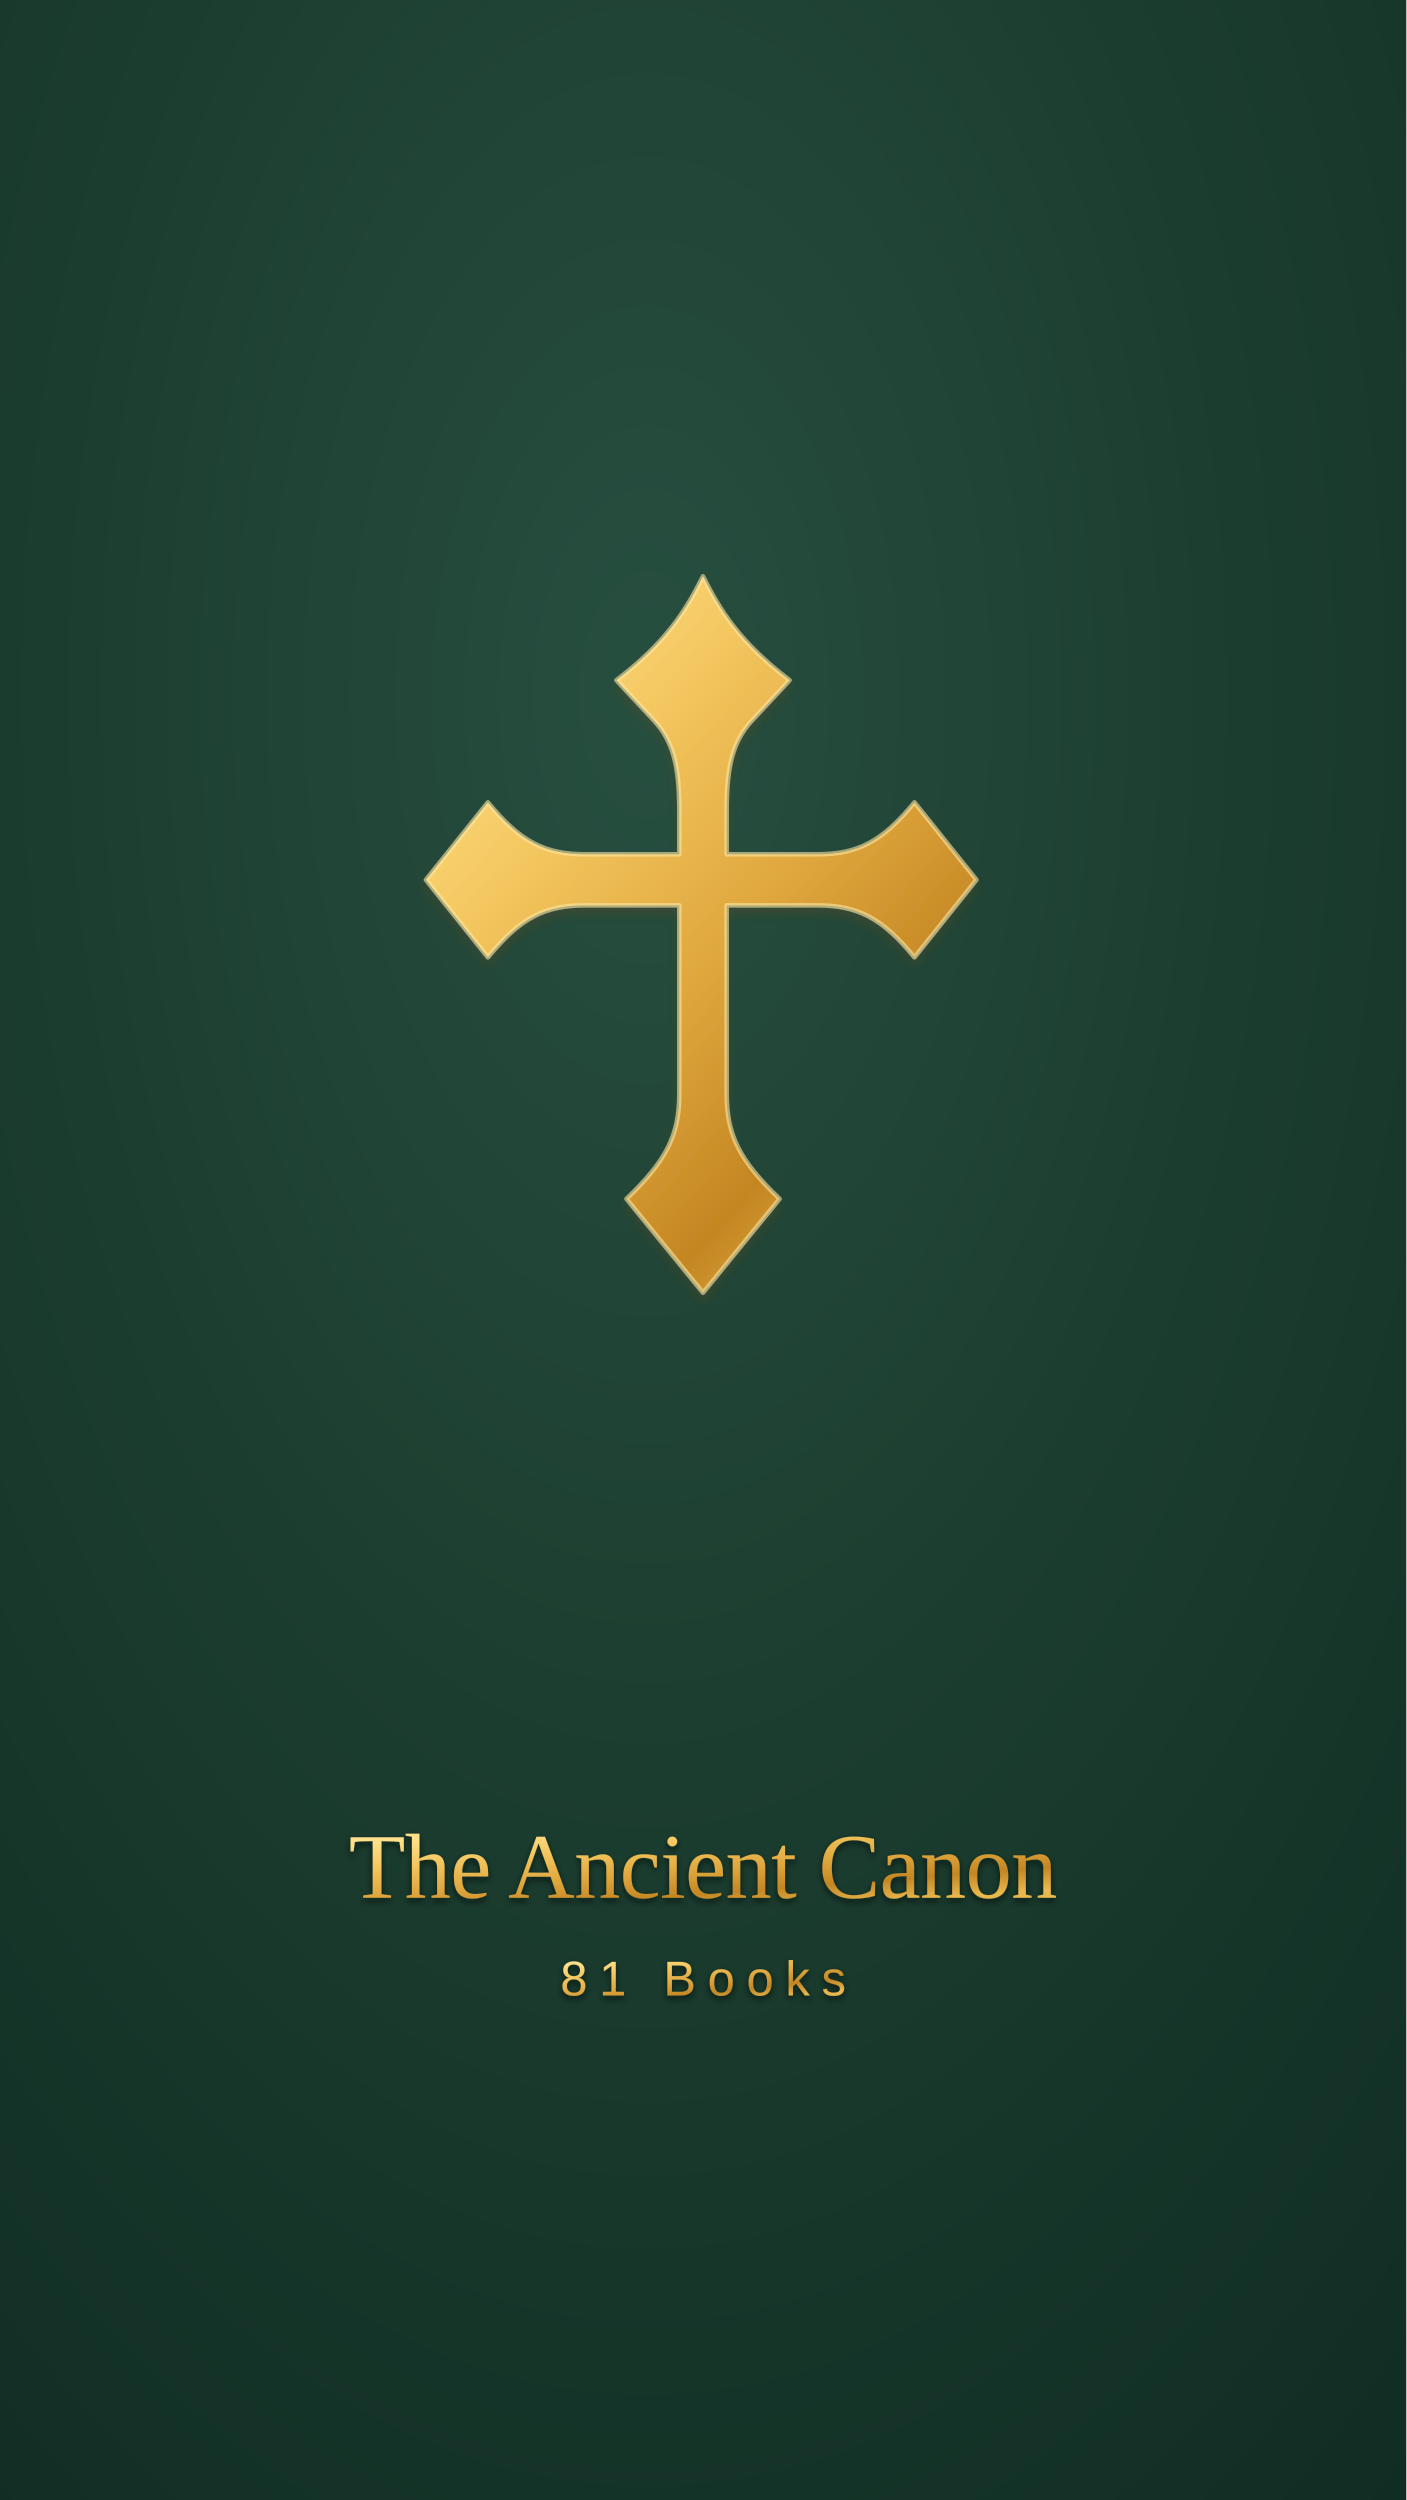
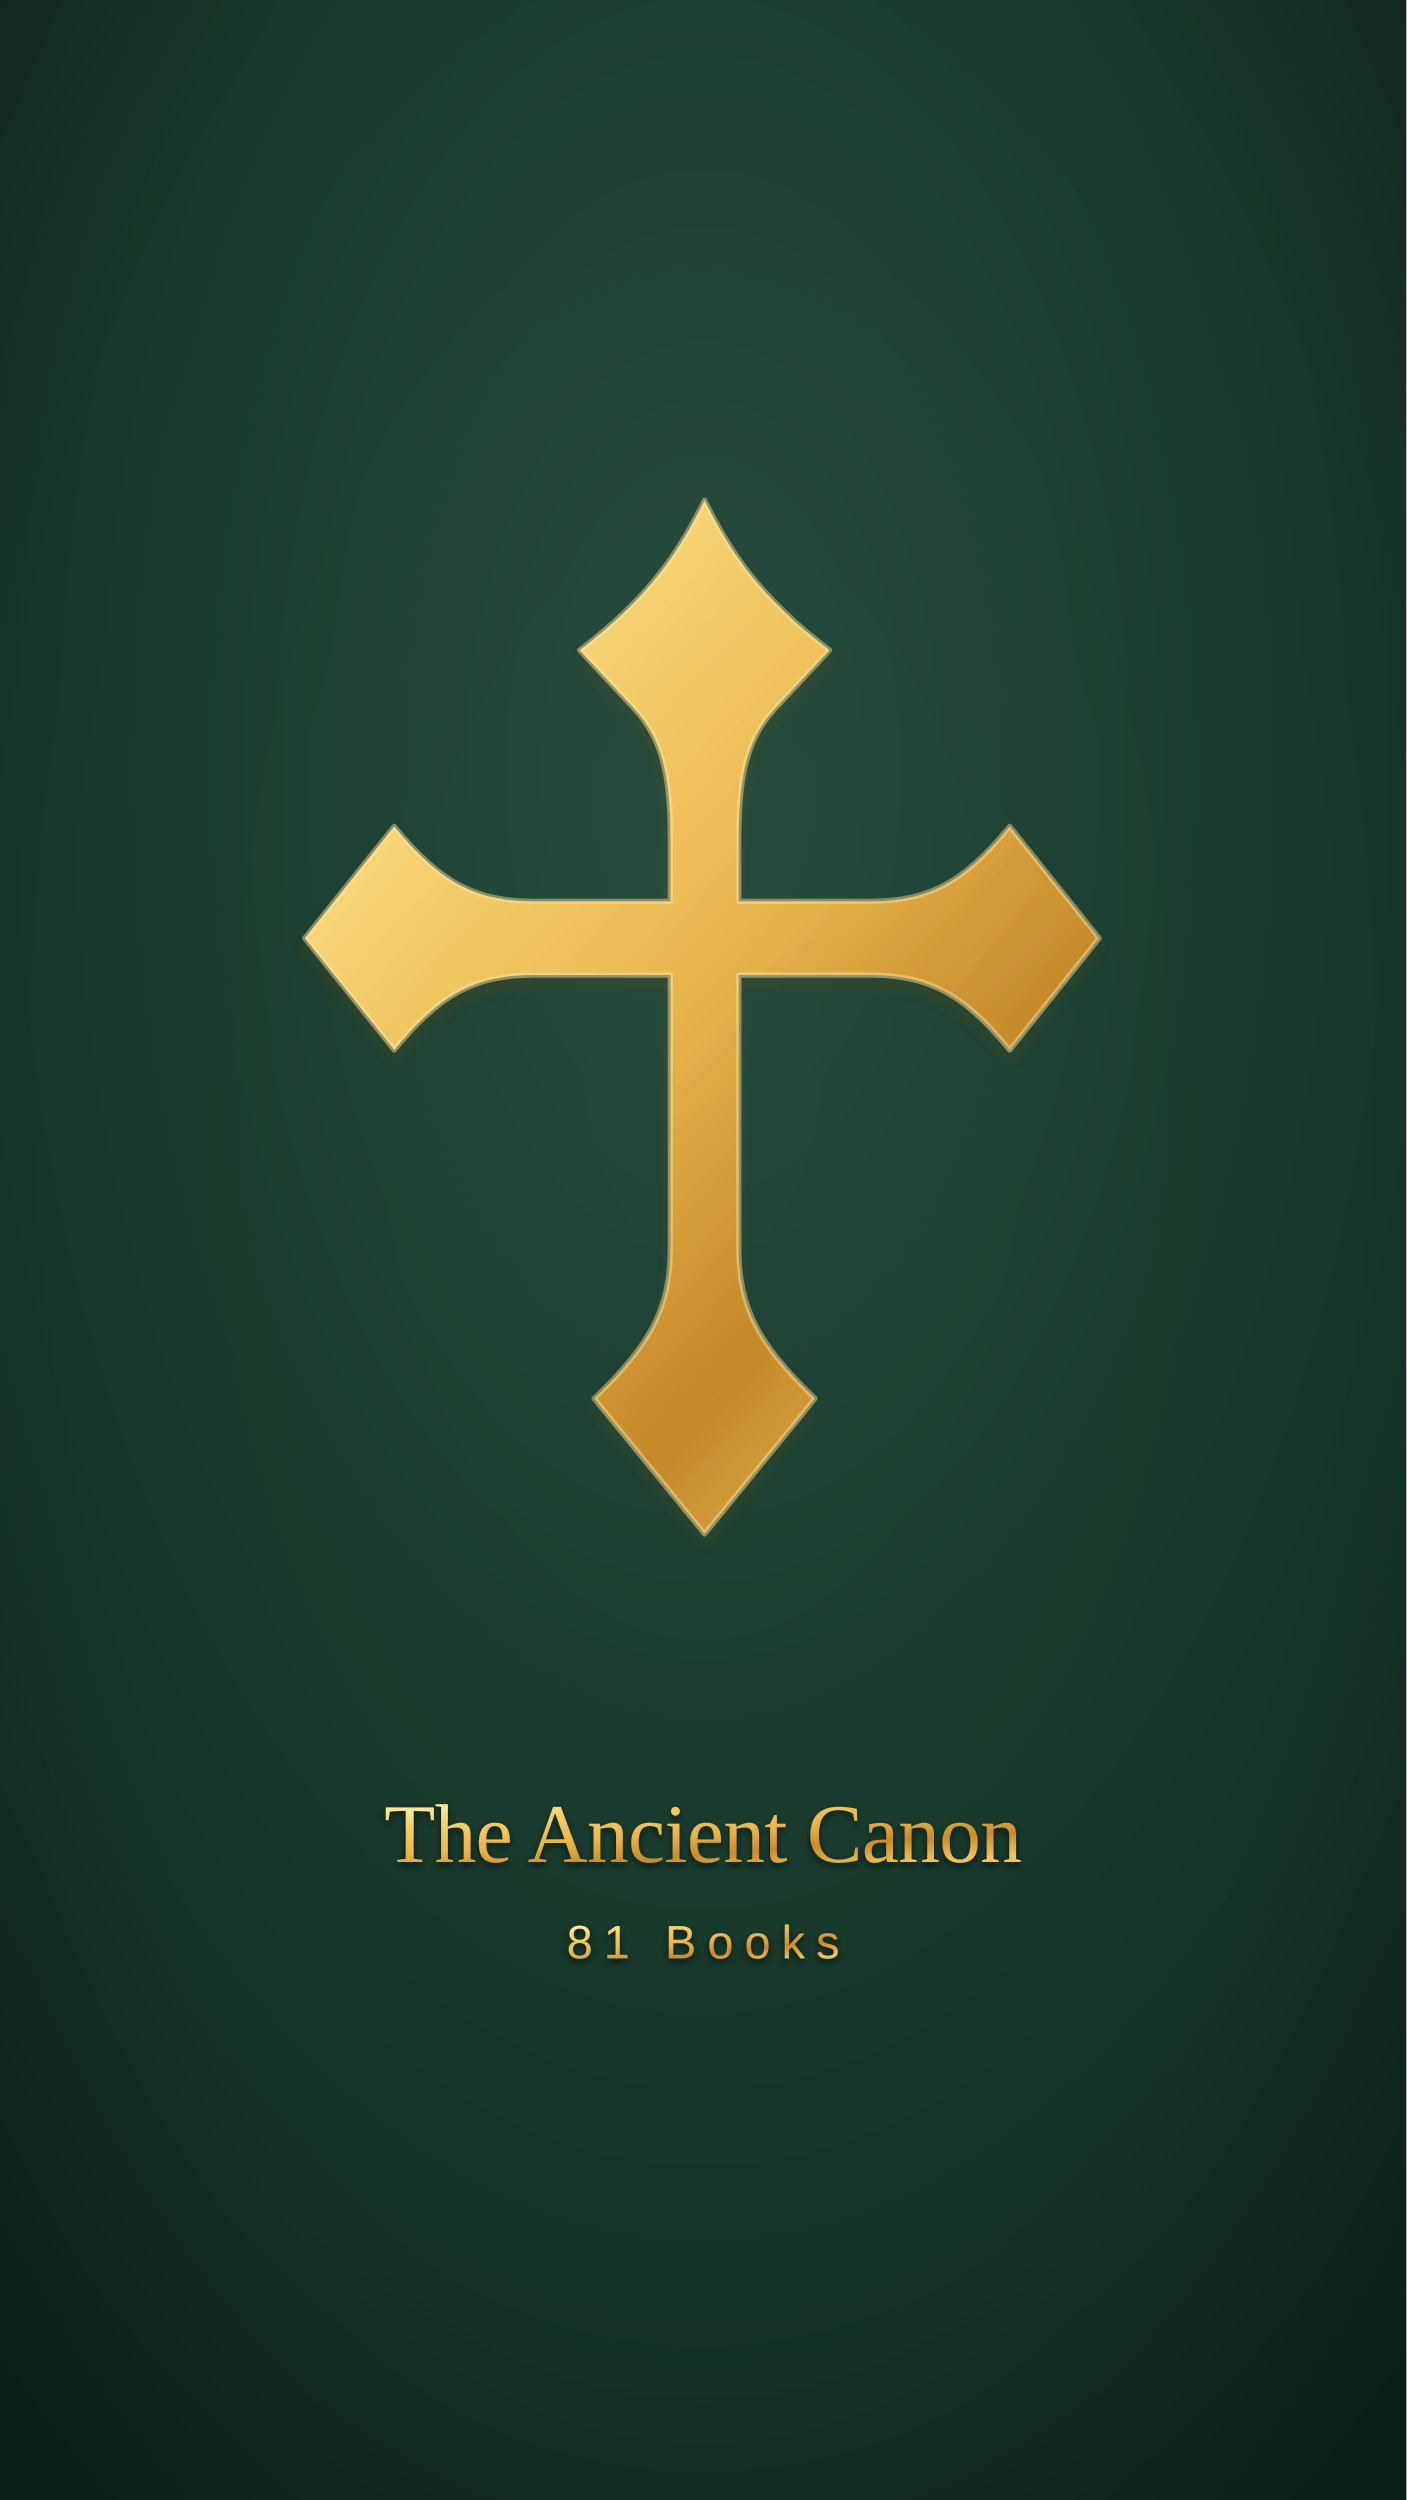
<svg xmlns="http://www.w3.org/2000/svg" width="2160" height="3840" viewBox="0 0 2160 3840">
  <defs>
-     <radialGradient id="bg" cx="46%" cy="28%" r="95%">
-       <stop offset="0" stop-color="#244C3D" />
-       <stop offset="0.45" stop-color="#173A2C" />
-       <stop offset="1" stop-color="#0B281F" />
+     <radialGradient id="bg" cx="50%" cy="31%" r="92%">
+       <stop offset="0" stop-color="#244B3B" />
+       <stop offset="0.42" stop-color="#153A2B" />
+       <stop offset="0.75" stop-color="#0E3024" />
+       <stop offset="1" stop-color="#08251C" />
    </radialGradient>
-     <linearGradient id="gold" x1="0.12" y1="0.05" x2="0.88" y2="0.95">
-       <stop offset="0" stop-color="#FFE08A" />
-       <stop offset="0.25" stop-color="#F4C760" />
-       <stop offset="0.54" stop-color="#DFA63D" />
-       <stop offset="0.78" stop-color="#C48623" />
-       <stop offset="1" stop-color="#E9B84D" />
+     <radialGradient id="vignette" cx="50%" cy="42%" r="72%">
+       <stop offset="0" stop-color="#000000" stop-opacity="0" />
+       <stop offset="0.7" stop-color="#000000" stop-opacity="0.08" />
+       <stop offset="1" stop-color="#000000" stop-opacity="0.34" />
+     </radialGradient>
+     <linearGradient id="gold" x1="0.12" y1="0.04" x2="0.88" y2="0.96">
+       <stop offset="0" stop-color="#FCE89A" />
+       <stop offset="0.18" stop-color="#F6CF69" />
+       <stop offset="0.48" stop-color="#E9B64B" />
+       <stop offset="0.74" stop-color="#CA8B2A" />
+       <stop offset="1" stop-color="#F0C45D" />
    </linearGradient>
-     <filter id="crossShadow" x="-30%" y="-30%" width="170%" height="180%">
-       <feDropShadow dx="0" dy="34" stdDeviation="27" flood-color="#03110D" flood-opacity="0.72" />
-       <feDropShadow dx="0" dy="7" stdDeviation="5" flood-color="#6E4612" flood-opacity="0.34" />
+     <linearGradient id="goldSheen" x1="0" y1="0" x2="1" y2="1">
+       <stop offset="0" stop-color="#FFF5BE" stop-opacity="0.78" />
+       <stop offset="0.32" stop-color="#FFFFFF" stop-opacity="0.08" />
+       <stop offset="0.62" stop-color="#7E4B11" stop-opacity="0.12" />
+       <stop offset="1" stop-color="#5F390E" stop-opacity="0.22" />
+     </linearGradient>
+     <filter id="crossShadow" x="-35%" y="-35%" width="185%" height="195%">
+       <feDropShadow dx="-18" dy="30" stdDeviation="30" flood-color="#03120D" flood-opacity="0.76" />
+       <feDropShadow dx="0" dy="8" stdDeviation="5" flood-color="#6D4917" flood-opacity="0.24" />
    </filter>
    <filter id="textShadow" x="-30%" y="-60%" width="160%" height="220%">
-       <feDropShadow dx="0" dy="5" stdDeviation="5" flood-color="#051812" flood-opacity="0.65" />
+       <feDropShadow dx="0" dy="5" stdDeviation="5" flood-color="#03130E" flood-opacity="0.62" />
    </filter>
-     <filter id="grain" x="-10%" y="-10%" width="120%" height="120%">
-       <feTurbulence type="fractalNoise" baseFrequency="0.72" numOctaves="3" seed="17" stitchTiles="stitch" result="noise" />
+     <filter id="paperGrain" x="-10%" y="-10%" width="120%" height="120%">
+       <feTurbulence type="fractalNoise" baseFrequency="0.38" numOctaves="4" seed="29" stitchTiles="stitch" result="noise" />
      <feColorMatrix in="noise" type="saturate" values="0" result="mono" />
      <feComponentTransfer in="mono" result="softNoise">
-         <feFuncA type="table" tableValues="0 0.075" />
+         <feFuncA type="table" tableValues="0 0.11" />
      </feComponentTransfer>
      <feBlend in="SourceGraphic" in2="softNoise" mode="soft-light" />
    </filter>
  </defs>
  <rect width="2160" height="3840" fill="url(#bg)" />
-   <rect width="2160" height="3840" fill="#FFFFFF" opacity="0.018" filter="url(#grain)" />
-   <g transform="translate(363 720) scale(1.4)" filter="url(#crossShadow)">
+   <rect width="2160" height="3840" fill="#FFFFFF" opacity="0.025" filter="url(#paperGrain)" />
+   <rect width="2160" height="3840" fill="url(#vignette)" />
+   <g transform="translate(48 530) scale(2.02)" filter="url(#crossShadow)">
    <path fill="url(#gold)" d="M512 118C531 156 552 190 607 232L565 277C545 299 538 326 538 374V423H637C681 423 708 410 744 366L812 451L744 536C708 492 681 479 637 479H538V686C538 731 552 759 596 801L512 904L428 801C472 759 486 731 486 686V479H383C339 479 312 492 276 536L208 451L276 366C312 410 339 423 383 423H486V374C486 326 479 299 459 277L417 232C472 190 493 156 512 118Z" />
-     <path fill="none" stroke="#FFE9A5" stroke-width="5" stroke-linejoin="round" opacity="0.58" d="M512 118C531 156 552 190 607 232L565 277C545 299 538 326 538 374V423H637C681 423 708 410 744 366L812 451L744 536C708 492 681 479 637 479H538V686C538 731 552 759 596 801L512 904L428 801C472 759 486 731 486 686V479H383C339 479 312 492 276 536L208 451L276 366C312 410 339 423 383 423H486V374C486 326 479 299 459 277L417 232C472 190 493 156 512 118Z" />
+     <path fill="url(#goldSheen)" opacity="0.38" d="M512 118C531 156 552 190 607 232L565 277C545 299 538 326 538 374V423H637C681 423 708 410 744 366L812 451L744 536C708 492 681 479 637 479H538V686C538 731 552 759 596 801L512 904L428 801C472 759 486 731 486 686V479H383C339 479 312 492 276 536L208 451L276 366C312 410 339 423 383 423H486V374C486 326 479 299 459 277L417 232C472 190 493 156 512 118Z" />
+     <path fill="none" stroke="#FFE7A1" stroke-width="4" stroke-linejoin="round" opacity="0.44" d="M512 118C531 156 552 190 607 232L565 277C545 299 538 326 538 374V423H637C681 423 708 410 744 366L812 451L744 536C708 492 681 479 637 479H538V686C538 731 552 759 596 801L512 904L428 801C472 759 486 731 486 686V479H383C339 479 312 492 276 536L208 451L276 366C312 410 339 423 383 423H486V374C486 326 479 299 459 277L417 232C472 190 493 156 512 118Z" />
  </g>
  <g text-anchor="middle" fill="url(#gold)" filter="url(#textShadow)">
-     <text x="1080" y="2915" font-family="Georgia, 'Times New Roman', serif" font-size="142" font-weight="500" letter-spacing="-1">The Ancient Canon</text>
-     <text x="1080" y="3065" font-family="-apple-system, BlinkMacSystemFont, 'Helvetica Neue', Arial, sans-serif" font-size="75" font-weight="500" letter-spacing="18">81 Books</text>
+     <text x="1080" y="2860" font-family="Georgia, 'Times New Roman', serif" font-size="128" font-weight="500" letter-spacing="-1">The Ancient Canon</text>
+     <text x="1080" y="3008" font-family="-apple-system, BlinkMacSystemFont, 'Helvetica Neue', Arial, sans-serif" font-size="72" font-weight="500" letter-spacing="17">81 Books</text>
  </g>
</svg>
